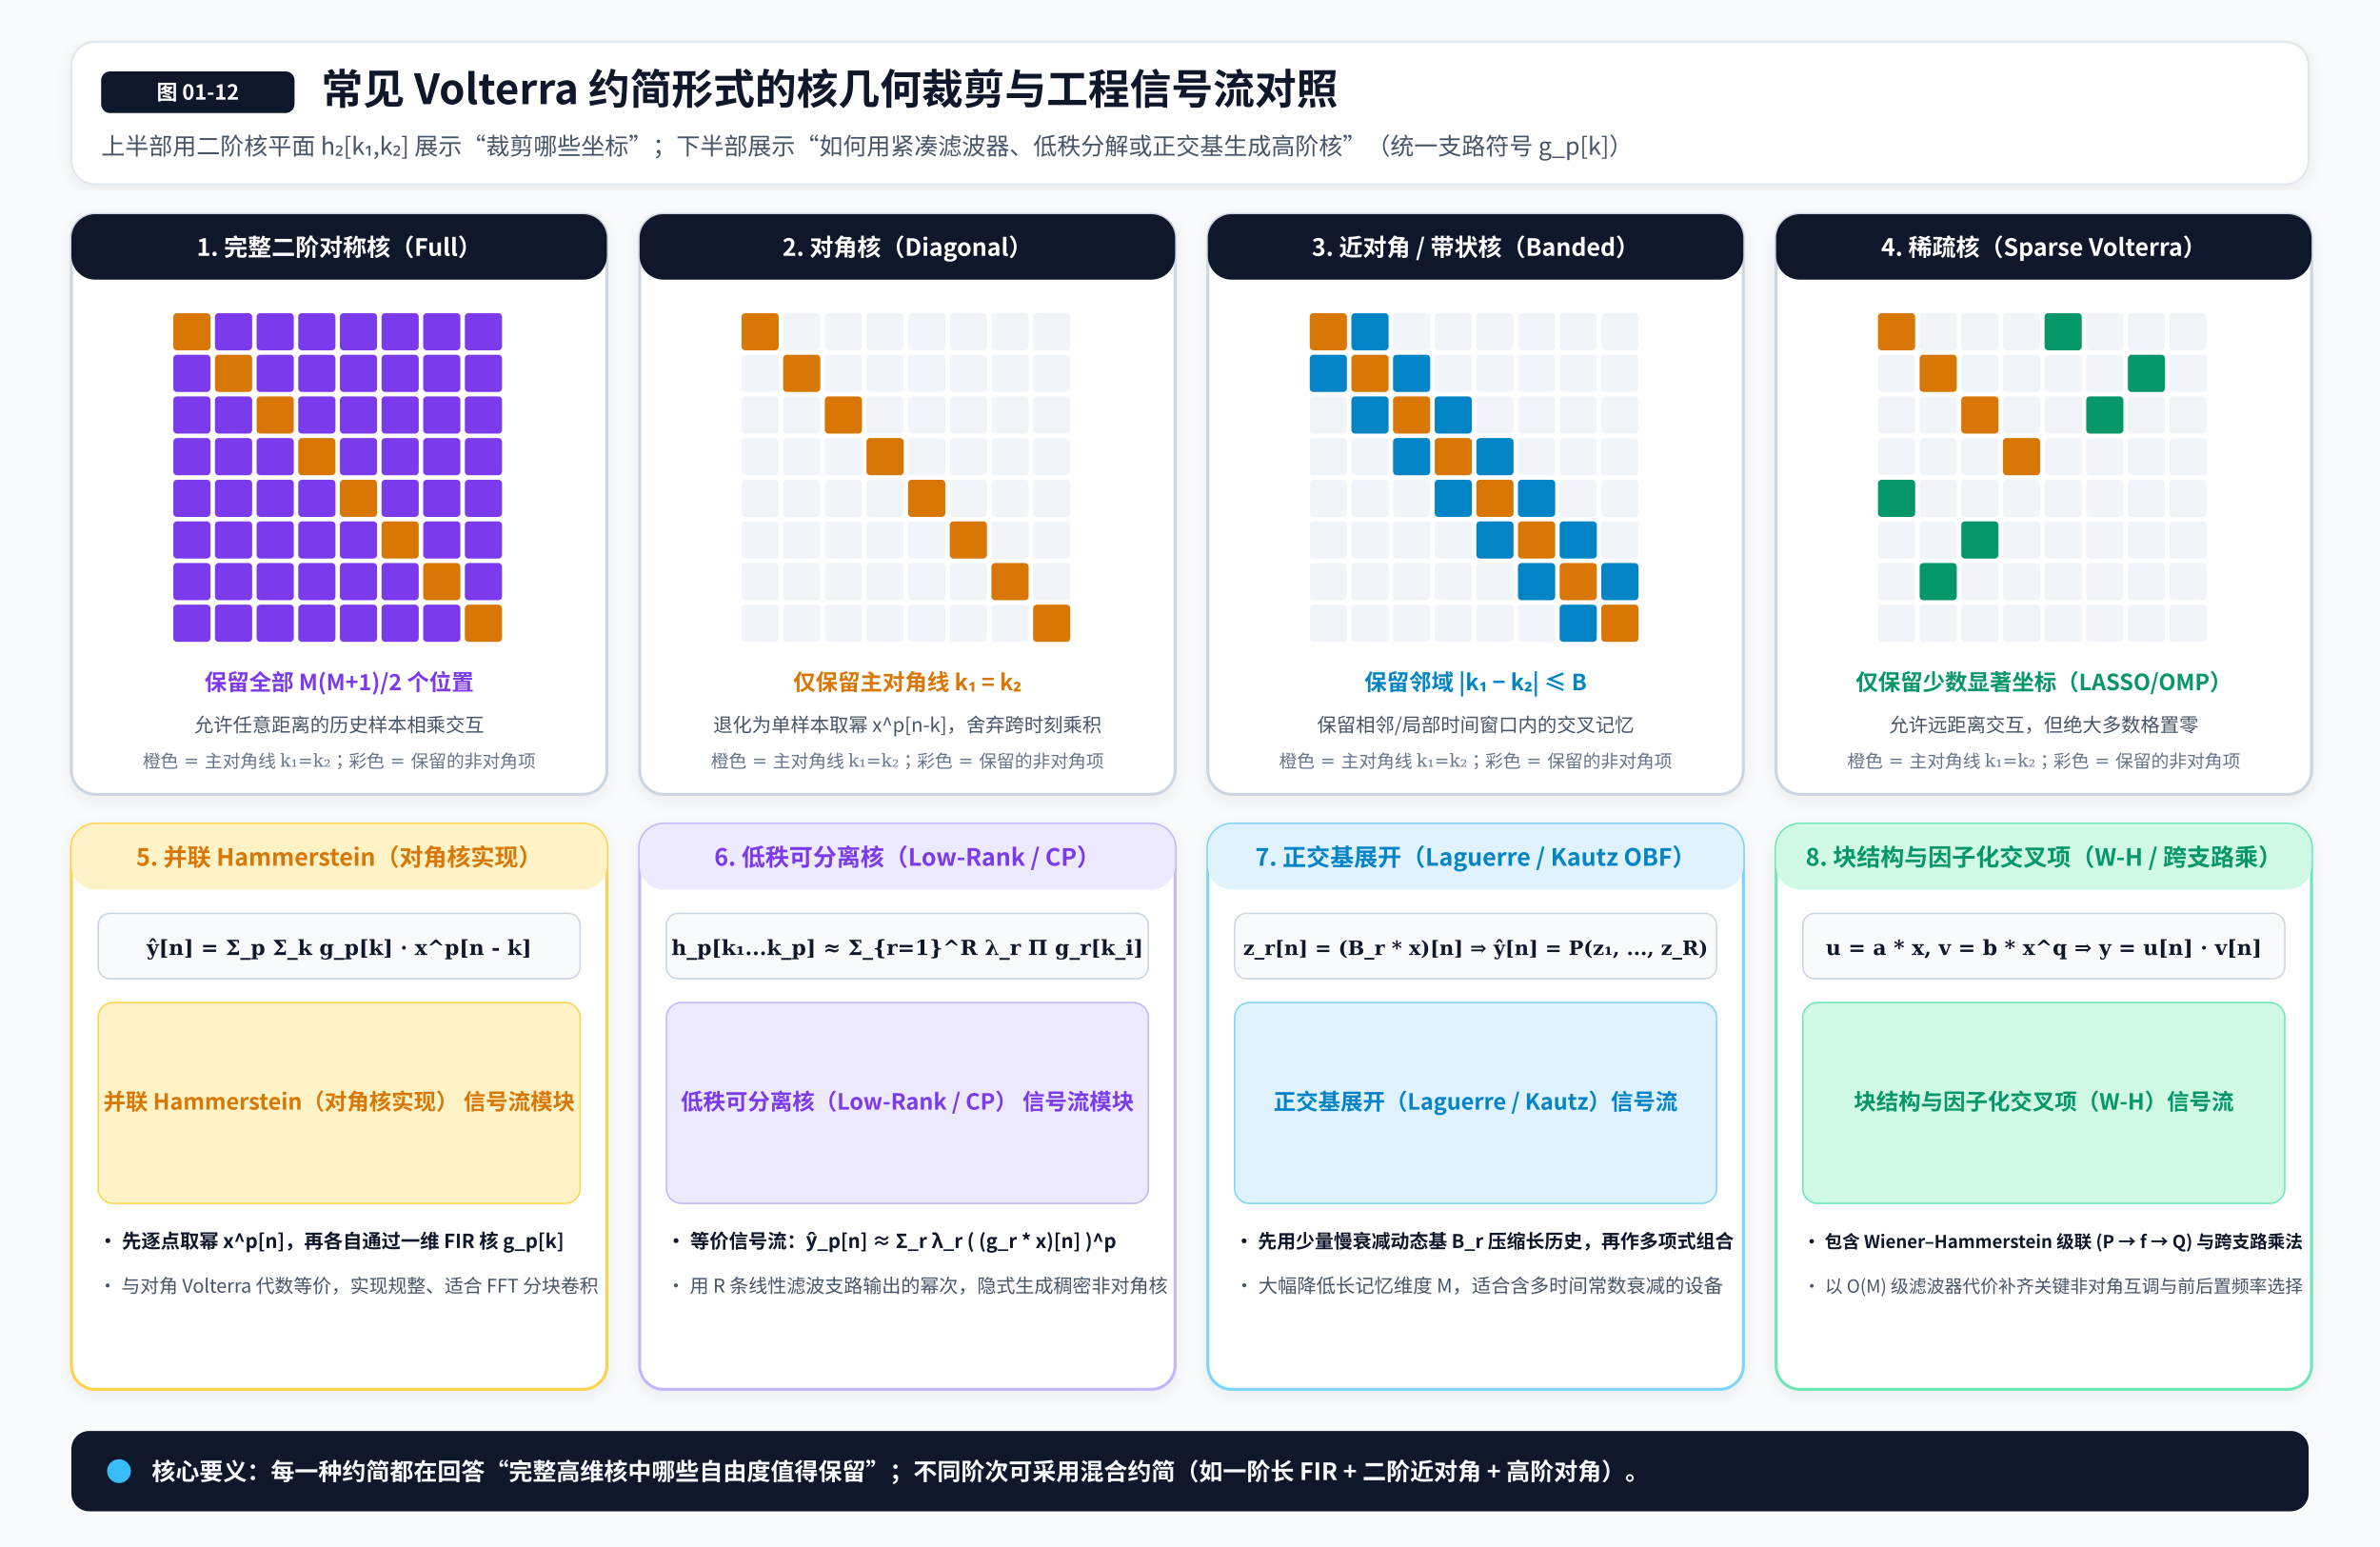
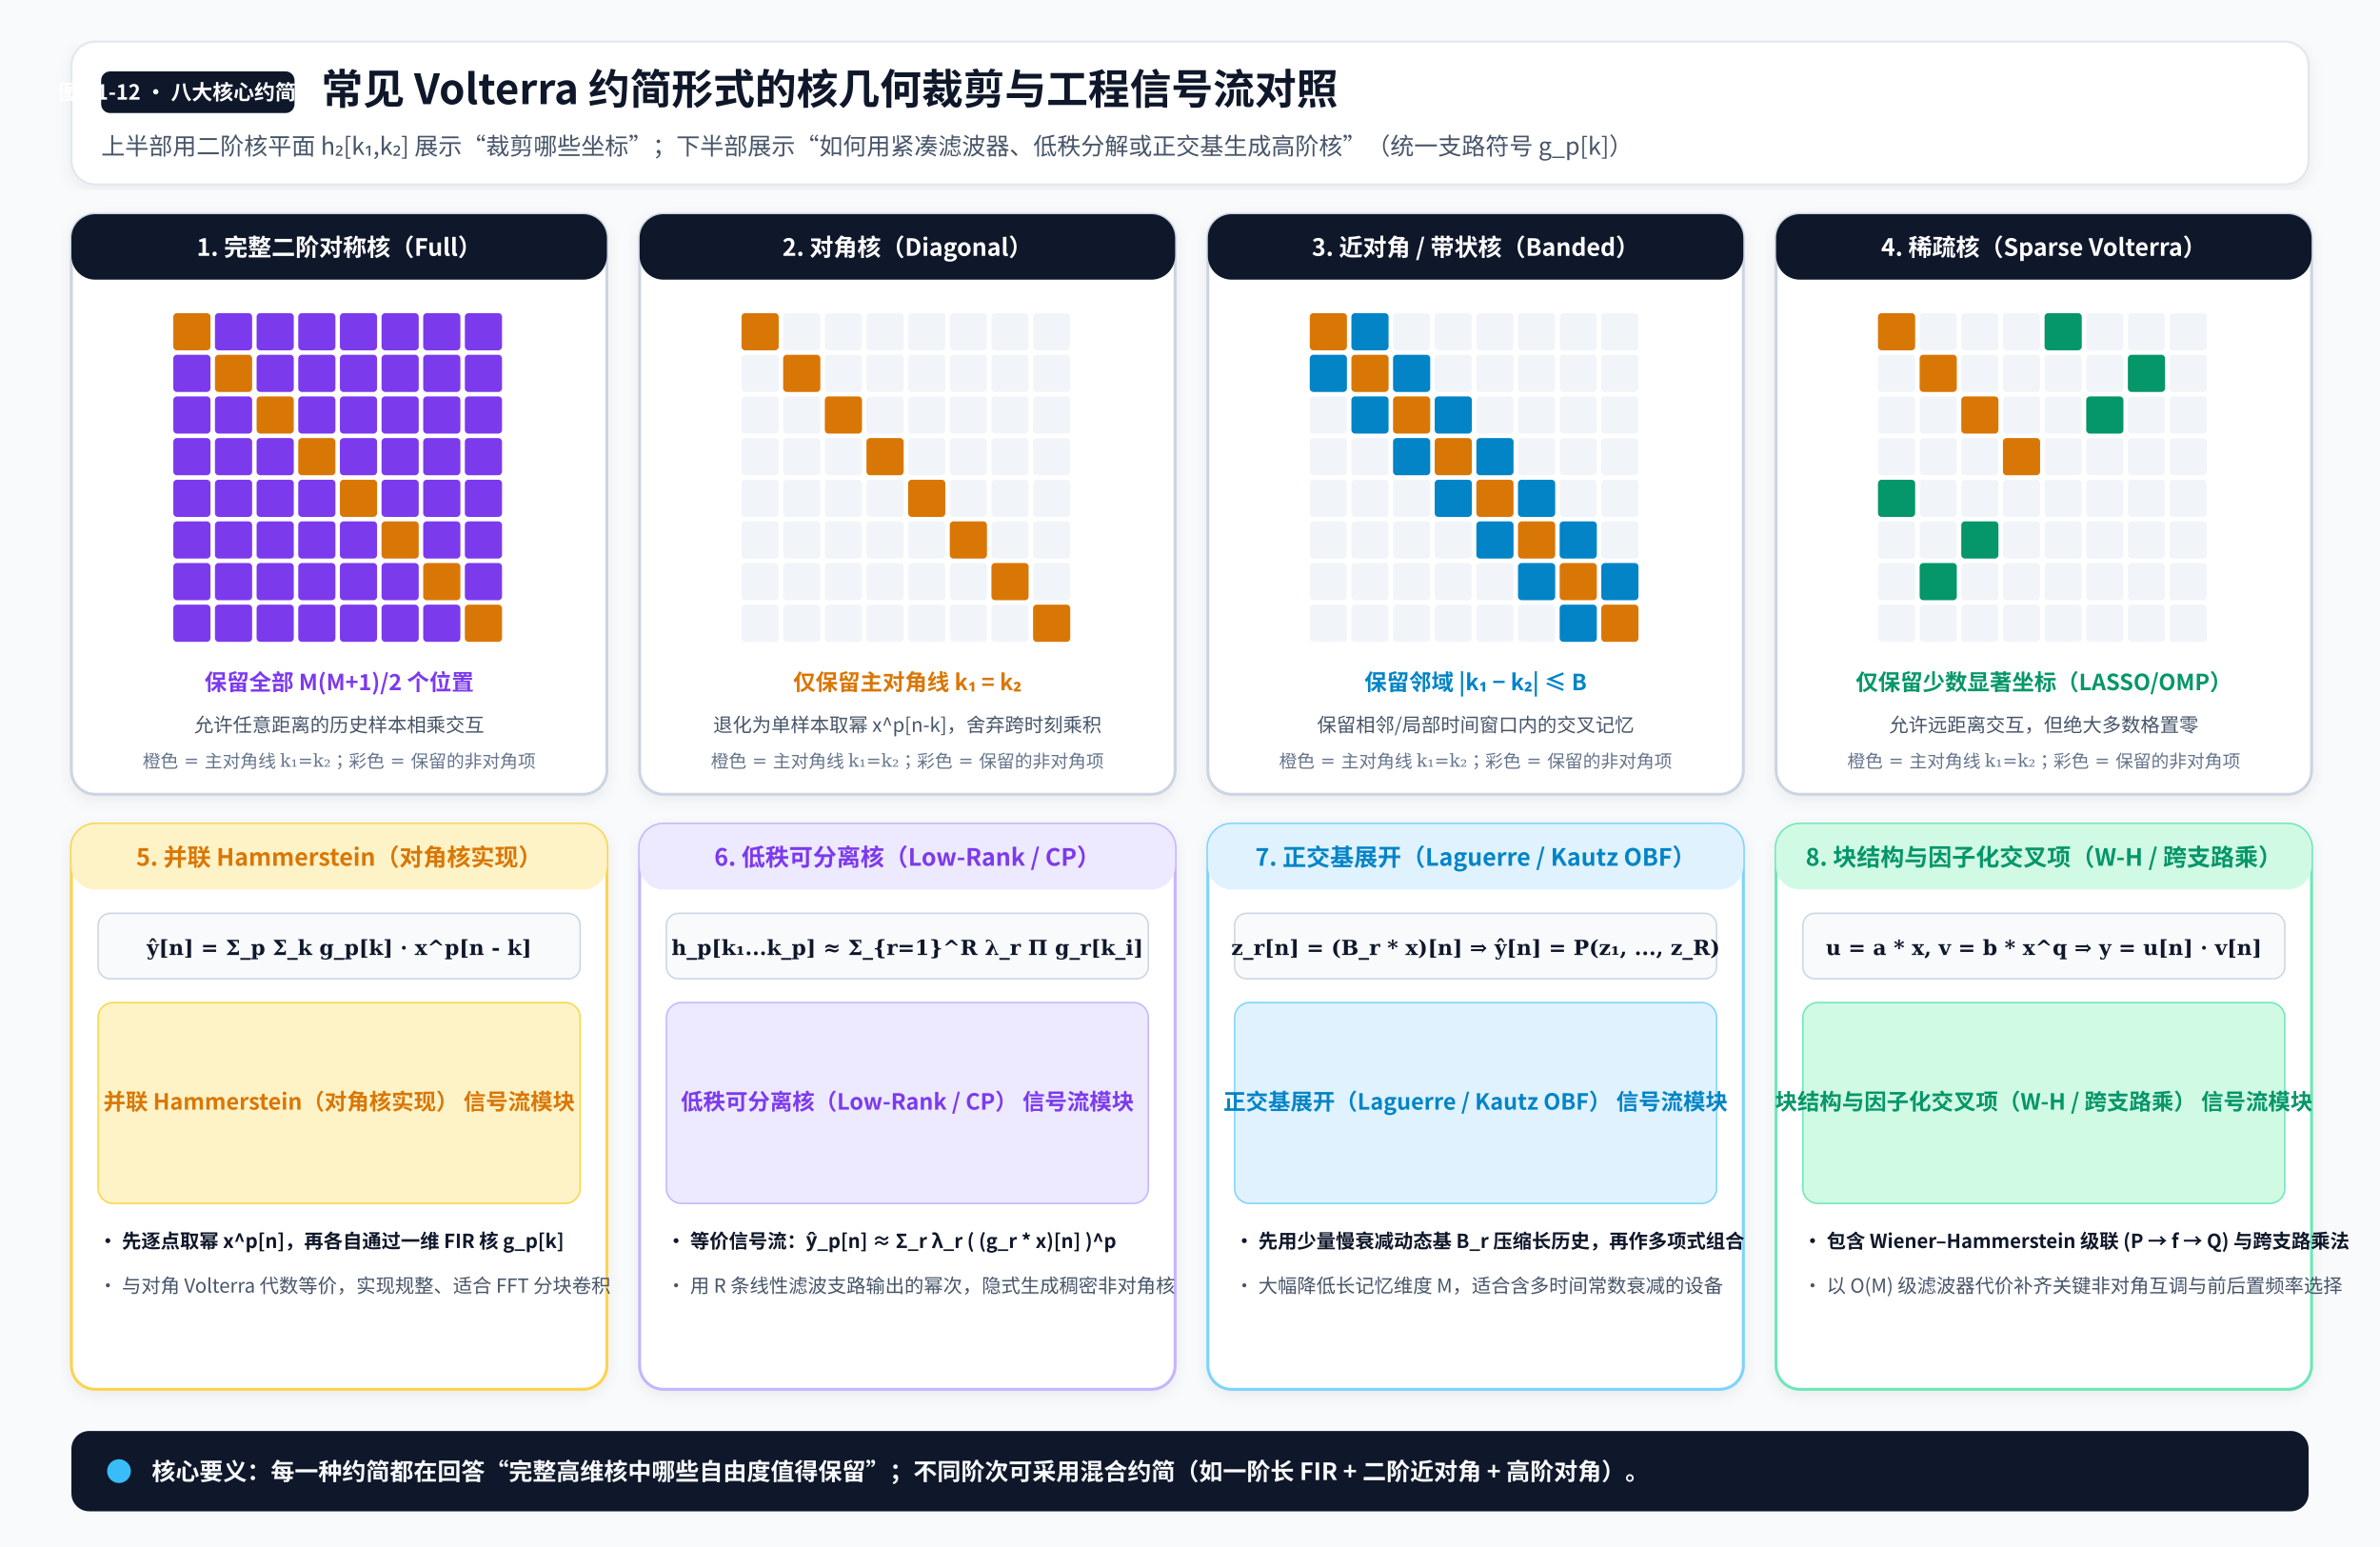
<svg xmlns="http://www.w3.org/2000/svg" width="1600" height="1040" viewBox="0 0 1600 1040">
  <defs>
    <filter id="shadow" x="-2%" y="-2%" width="104%" height="106%">
      <feGaussianBlur in="SourceAlpha" stdDeviation="5" result="vBlur" />
      <feOffset in="vBlur" dx="0" dy="3" result="vOffset" />
-       <feFlood flood-color="#0F172A" flood-opacity="0.06" result="vColor" />
-       <feComposite in="vColor" in2="vOffset" operator="in" result="vShadow" />
+       <feComponentTransfer>
+         <feFuncA type="linear" slope="0.06" />
+       </feComponentTransfer>
      <feMerge>
-         <feMergeNode in="vShadow" />
+         <feMergeNode />
        <feMergeNode in="SourceGraphic" />
      </feMerge>
    </filter>
    <marker id="arr-dark" markerWidth="10" markerHeight="10" refX="8" refY="3.5" orient="auto">
      <path d="M0,0 L0,7 L9,3.5 z" fill="#334155" />
    </marker>
    <marker id="arr-lin" markerWidth="10" markerHeight="10" refX="8" refY="3.5" orient="auto">
      <path d="M0,0 L0,7 L9,3.5 z" fill="#0284C7" />
    </marker>
    <marker id="arr-diag" markerWidth="10" markerHeight="10" refX="8" refY="3.5" orient="auto">
      <path d="M0,0 L0,7 L9,3.5 z" fill="#D97706" />
    </marker>
    <marker id="arr-cross" markerWidth="10" markerHeight="10" refX="8" refY="3.5" orient="auto">
      <path d="M0,0 L0,7 L9,3.5 z" fill="#7C3AED" />
    </marker>
    <marker id="arr-state" markerWidth="10" markerHeight="10" refX="8" refY="3.5" orient="auto">
      <path d="M0,0 L0,7 L9,3.5 z" fill="#059669" />
    </marker>
    <marker id="arr-warn" markerWidth="10" markerHeight="10" refX="8" refY="3.5" orient="auto">
      <path d="M0,0 L0,7 L9,3.5 z" fill="#DC2626" />
    </marker>
  </defs>
  <rect width="1600" height="1040" fill="#F8FAFC" />
  <rect x="48" y="28" width="1504" height="96" rx="16" fill="#FFFFFF" stroke="#E2E8F0" stroke-width="1.5" filter="url(#shadow)" />
  <rect x="68" y="48" width="130" height="28" rx="6" fill="#0F172A" />
-   <text x="133" y="67" text-anchor="middle" font-size="14" font-weight="bold" font-family="Noto Sans CJK SC, Noto Sans SC, Microsoft YaHei, PingFang SC, sans-serif" fill="#FFFFFF">图 01-12</text>
+   <text x="133" y="67" text-anchor="middle" font-size="14" font-weight="bold" font-family="Noto Sans CJK SC, Noto Sans SC, Microsoft YaHei, PingFang SC, sans-serif" fill="#FFFFFF">图 01-12 · 八大核心约简形式</text>
  <text x="216" y="70" font-size="28" font-weight="bold" font-family="Noto Sans CJK SC, Noto Sans SC, Microsoft YaHei, PingFang SC, sans-serif" fill="#0F172A">常见 Volterra 约简形式的核几何裁剪与工程信号流对照</text>
  <text x="68" y="104" font-size="16" font-family="Noto Sans CJK SC, Noto Sans SC, Microsoft YaHei, PingFang SC, sans-serif" fill="#475569">上半部用二阶核平面 h₂[k₁,k₂] 展示“裁剪哪些坐标”；下半部展示“如何用紧凑滤波器、低秩分解或正交基生成高阶核”（统一支路符号 g_p[k]）</text>
  <g transform="translate(48, 144)">
    <rect x="0" y="0" width="360" height="390" rx="16" fill="#FFFFFF" stroke="#CBD5E1" stroke-width="2" filter="url(#shadow)" />
    <rect x="0" y="0" width="360" height="44" rx="16" fill="#0F172A" />
    <text x="180" y="28" text-anchor="middle" font-size="16" font-weight="bold" font-family="Noto Sans CJK SC, Noto Sans SC, Microsoft YaHei, PingFang SC, sans-serif" fill="#FFFFFF">1. 完整二阶对称核（Full）</text>
    <rect x="68" y="66" width="26" height="26" rx="3" fill="#D97706" stroke="#FFF" />
    <rect x="96" y="66" width="26" height="26" rx="3" fill="#7C3AED" stroke="#FFF" />
    <rect x="124" y="66" width="26" height="26" rx="3" fill="#7C3AED" stroke="#FFF" />
    <rect x="152" y="66" width="26" height="26" rx="3" fill="#7C3AED" stroke="#FFF" />
    <rect x="180" y="66" width="26" height="26" rx="3" fill="#7C3AED" stroke="#FFF" />
    <rect x="208" y="66" width="26" height="26" rx="3" fill="#7C3AED" stroke="#FFF" />
    <rect x="236" y="66" width="26" height="26" rx="3" fill="#7C3AED" stroke="#FFF" />
    <rect x="264" y="66" width="26" height="26" rx="3" fill="#7C3AED" stroke="#FFF" />
    <rect x="68" y="94" width="26" height="26" rx="3" fill="#7C3AED" stroke="#FFF" />
    <rect x="96" y="94" width="26" height="26" rx="3" fill="#D97706" stroke="#FFF" />
    <rect x="124" y="94" width="26" height="26" rx="3" fill="#7C3AED" stroke="#FFF" />
    <rect x="152" y="94" width="26" height="26" rx="3" fill="#7C3AED" stroke="#FFF" />
    <rect x="180" y="94" width="26" height="26" rx="3" fill="#7C3AED" stroke="#FFF" />
    <rect x="208" y="94" width="26" height="26" rx="3" fill="#7C3AED" stroke="#FFF" />
    <rect x="236" y="94" width="26" height="26" rx="3" fill="#7C3AED" stroke="#FFF" />
    <rect x="264" y="94" width="26" height="26" rx="3" fill="#7C3AED" stroke="#FFF" />
    <rect x="68" y="122" width="26" height="26" rx="3" fill="#7C3AED" stroke="#FFF" />
    <rect x="96" y="122" width="26" height="26" rx="3" fill="#7C3AED" stroke="#FFF" />
    <rect x="124" y="122" width="26" height="26" rx="3" fill="#D97706" stroke="#FFF" />
    <rect x="152" y="122" width="26" height="26" rx="3" fill="#7C3AED" stroke="#FFF" />
    <rect x="180" y="122" width="26" height="26" rx="3" fill="#7C3AED" stroke="#FFF" />
    <rect x="208" y="122" width="26" height="26" rx="3" fill="#7C3AED" stroke="#FFF" />
    <rect x="236" y="122" width="26" height="26" rx="3" fill="#7C3AED" stroke="#FFF" />
    <rect x="264" y="122" width="26" height="26" rx="3" fill="#7C3AED" stroke="#FFF" />
    <rect x="68" y="150" width="26" height="26" rx="3" fill="#7C3AED" stroke="#FFF" />
    <rect x="96" y="150" width="26" height="26" rx="3" fill="#7C3AED" stroke="#FFF" />
    <rect x="124" y="150" width="26" height="26" rx="3" fill="#7C3AED" stroke="#FFF" />
    <rect x="152" y="150" width="26" height="26" rx="3" fill="#D97706" stroke="#FFF" />
    <rect x="180" y="150" width="26" height="26" rx="3" fill="#7C3AED" stroke="#FFF" />
    <rect x="208" y="150" width="26" height="26" rx="3" fill="#7C3AED" stroke="#FFF" />
    <rect x="236" y="150" width="26" height="26" rx="3" fill="#7C3AED" stroke="#FFF" />
    <rect x="264" y="150" width="26" height="26" rx="3" fill="#7C3AED" stroke="#FFF" />
    <rect x="68" y="178" width="26" height="26" rx="3" fill="#7C3AED" stroke="#FFF" />
    <rect x="96" y="178" width="26" height="26" rx="3" fill="#7C3AED" stroke="#FFF" />
    <rect x="124" y="178" width="26" height="26" rx="3" fill="#7C3AED" stroke="#FFF" />
    <rect x="152" y="178" width="26" height="26" rx="3" fill="#7C3AED" stroke="#FFF" />
    <rect x="180" y="178" width="26" height="26" rx="3" fill="#D97706" stroke="#FFF" />
    <rect x="208" y="178" width="26" height="26" rx="3" fill="#7C3AED" stroke="#FFF" />
    <rect x="236" y="178" width="26" height="26" rx="3" fill="#7C3AED" stroke="#FFF" />
    <rect x="264" y="178" width="26" height="26" rx="3" fill="#7C3AED" stroke="#FFF" />
    <rect x="68" y="206" width="26" height="26" rx="3" fill="#7C3AED" stroke="#FFF" />
    <rect x="96" y="206" width="26" height="26" rx="3" fill="#7C3AED" stroke="#FFF" />
    <rect x="124" y="206" width="26" height="26" rx="3" fill="#7C3AED" stroke="#FFF" />
    <rect x="152" y="206" width="26" height="26" rx="3" fill="#7C3AED" stroke="#FFF" />
    <rect x="180" y="206" width="26" height="26" rx="3" fill="#7C3AED" stroke="#FFF" />
    <rect x="208" y="206" width="26" height="26" rx="3" fill="#D97706" stroke="#FFF" />
    <rect x="236" y="206" width="26" height="26" rx="3" fill="#7C3AED" stroke="#FFF" />
    <rect x="264" y="206" width="26" height="26" rx="3" fill="#7C3AED" stroke="#FFF" />
    <rect x="68" y="234" width="26" height="26" rx="3" fill="#7C3AED" stroke="#FFF" />
    <rect x="96" y="234" width="26" height="26" rx="3" fill="#7C3AED" stroke="#FFF" />
    <rect x="124" y="234" width="26" height="26" rx="3" fill="#7C3AED" stroke="#FFF" />
    <rect x="152" y="234" width="26" height="26" rx="3" fill="#7C3AED" stroke="#FFF" />
    <rect x="180" y="234" width="26" height="26" rx="3" fill="#7C3AED" stroke="#FFF" />
    <rect x="208" y="234" width="26" height="26" rx="3" fill="#7C3AED" stroke="#FFF" />
    <rect x="236" y="234" width="26" height="26" rx="3" fill="#D97706" stroke="#FFF" />
    <rect x="264" y="234" width="26" height="26" rx="3" fill="#7C3AED" stroke="#FFF" />
    <rect x="68" y="262" width="26" height="26" rx="3" fill="#7C3AED" stroke="#FFF" />
    <rect x="96" y="262" width="26" height="26" rx="3" fill="#7C3AED" stroke="#FFF" />
    <rect x="124" y="262" width="26" height="26" rx="3" fill="#7C3AED" stroke="#FFF" />
    <rect x="152" y="262" width="26" height="26" rx="3" fill="#7C3AED" stroke="#FFF" />
    <rect x="180" y="262" width="26" height="26" rx="3" fill="#7C3AED" stroke="#FFF" />
    <rect x="208" y="262" width="26" height="26" rx="3" fill="#7C3AED" stroke="#FFF" />
    <rect x="236" y="262" width="26" height="26" rx="3" fill="#7C3AED" stroke="#FFF" />
    <rect x="264" y="262" width="26" height="26" rx="3" fill="#D97706" stroke="#FFF" />
    <text x="180" y="320" text-anchor="middle" font-size="15" font-weight="bold" font-family="Noto Sans CJK SC, Noto Sans SC, Microsoft YaHei, PingFang SC, sans-serif" fill="#7C3AED">保留全部 M(M+1)/2 个位置</text>
    <text x="180" y="348" text-anchor="middle" font-size="13" font-family="Noto Sans CJK SC, Noto Sans SC, Microsoft YaHei, PingFang SC, sans-serif" fill="#475569">允许任意距离的历史样本相乘交互</text>
    <text x="180" y="372" text-anchor="middle" font-size="12" font-family="DejaVu Serif, Georgia, Times New Roman, serif" fill="#64748B">橙色 = 主对角线 k₁=k₂；彩色 = 保留的非对角项</text>
  </g>
  <g transform="translate(430, 144)">
    <rect x="0" y="0" width="360" height="390" rx="16" fill="#FFFFFF" stroke="#CBD5E1" stroke-width="2" filter="url(#shadow)" />
    <rect x="0" y="0" width="360" height="44" rx="16" fill="#0F172A" />
    <text x="180" y="28" text-anchor="middle" font-size="16" font-weight="bold" font-family="Noto Sans CJK SC, Noto Sans SC, Microsoft YaHei, PingFang SC, sans-serif" fill="#FFFFFF">2. 对角核（Diagonal）</text>
    <rect x="68" y="66" width="26" height="26" rx="3" fill="#D97706" stroke="#FFF" />
    <rect x="96" y="66" width="26" height="26" rx="3" fill="#F1F5F9" stroke="#FFF" />
    <rect x="124" y="66" width="26" height="26" rx="3" fill="#F1F5F9" stroke="#FFF" />
    <rect x="152" y="66" width="26" height="26" rx="3" fill="#F1F5F9" stroke="#FFF" />
    <rect x="180" y="66" width="26" height="26" rx="3" fill="#F1F5F9" stroke="#FFF" />
    <rect x="208" y="66" width="26" height="26" rx="3" fill="#F1F5F9" stroke="#FFF" />
    <rect x="236" y="66" width="26" height="26" rx="3" fill="#F1F5F9" stroke="#FFF" />
    <rect x="264" y="66" width="26" height="26" rx="3" fill="#F1F5F9" stroke="#FFF" />
    <rect x="68" y="94" width="26" height="26" rx="3" fill="#F1F5F9" stroke="#FFF" />
    <rect x="96" y="94" width="26" height="26" rx="3" fill="#D97706" stroke="#FFF" />
    <rect x="124" y="94" width="26" height="26" rx="3" fill="#F1F5F9" stroke="#FFF" />
    <rect x="152" y="94" width="26" height="26" rx="3" fill="#F1F5F9" stroke="#FFF" />
    <rect x="180" y="94" width="26" height="26" rx="3" fill="#F1F5F9" stroke="#FFF" />
    <rect x="208" y="94" width="26" height="26" rx="3" fill="#F1F5F9" stroke="#FFF" />
    <rect x="236" y="94" width="26" height="26" rx="3" fill="#F1F5F9" stroke="#FFF" />
    <rect x="264" y="94" width="26" height="26" rx="3" fill="#F1F5F9" stroke="#FFF" />
    <rect x="68" y="122" width="26" height="26" rx="3" fill="#F1F5F9" stroke="#FFF" />
    <rect x="96" y="122" width="26" height="26" rx="3" fill="#F1F5F9" stroke="#FFF" />
    <rect x="124" y="122" width="26" height="26" rx="3" fill="#D97706" stroke="#FFF" />
    <rect x="152" y="122" width="26" height="26" rx="3" fill="#F1F5F9" stroke="#FFF" />
    <rect x="180" y="122" width="26" height="26" rx="3" fill="#F1F5F9" stroke="#FFF" />
    <rect x="208" y="122" width="26" height="26" rx="3" fill="#F1F5F9" stroke="#FFF" />
    <rect x="236" y="122" width="26" height="26" rx="3" fill="#F1F5F9" stroke="#FFF" />
    <rect x="264" y="122" width="26" height="26" rx="3" fill="#F1F5F9" stroke="#FFF" />
    <rect x="68" y="150" width="26" height="26" rx="3" fill="#F1F5F9" stroke="#FFF" />
    <rect x="96" y="150" width="26" height="26" rx="3" fill="#F1F5F9" stroke="#FFF" />
    <rect x="124" y="150" width="26" height="26" rx="3" fill="#F1F5F9" stroke="#FFF" />
    <rect x="152" y="150" width="26" height="26" rx="3" fill="#D97706" stroke="#FFF" />
    <rect x="180" y="150" width="26" height="26" rx="3" fill="#F1F5F9" stroke="#FFF" />
    <rect x="208" y="150" width="26" height="26" rx="3" fill="#F1F5F9" stroke="#FFF" />
    <rect x="236" y="150" width="26" height="26" rx="3" fill="#F1F5F9" stroke="#FFF" />
    <rect x="264" y="150" width="26" height="26" rx="3" fill="#F1F5F9" stroke="#FFF" />
    <rect x="68" y="178" width="26" height="26" rx="3" fill="#F1F5F9" stroke="#FFF" />
    <rect x="96" y="178" width="26" height="26" rx="3" fill="#F1F5F9" stroke="#FFF" />
    <rect x="124" y="178" width="26" height="26" rx="3" fill="#F1F5F9" stroke="#FFF" />
    <rect x="152" y="178" width="26" height="26" rx="3" fill="#F1F5F9" stroke="#FFF" />
    <rect x="180" y="178" width="26" height="26" rx="3" fill="#D97706" stroke="#FFF" />
    <rect x="208" y="178" width="26" height="26" rx="3" fill="#F1F5F9" stroke="#FFF" />
    <rect x="236" y="178" width="26" height="26" rx="3" fill="#F1F5F9" stroke="#FFF" />
    <rect x="264" y="178" width="26" height="26" rx="3" fill="#F1F5F9" stroke="#FFF" />
    <rect x="68" y="206" width="26" height="26" rx="3" fill="#F1F5F9" stroke="#FFF" />
    <rect x="96" y="206" width="26" height="26" rx="3" fill="#F1F5F9" stroke="#FFF" />
    <rect x="124" y="206" width="26" height="26" rx="3" fill="#F1F5F9" stroke="#FFF" />
    <rect x="152" y="206" width="26" height="26" rx="3" fill="#F1F5F9" stroke="#FFF" />
    <rect x="180" y="206" width="26" height="26" rx="3" fill="#F1F5F9" stroke="#FFF" />
    <rect x="208" y="206" width="26" height="26" rx="3" fill="#D97706" stroke="#FFF" />
    <rect x="236" y="206" width="26" height="26" rx="3" fill="#F1F5F9" stroke="#FFF" />
    <rect x="264" y="206" width="26" height="26" rx="3" fill="#F1F5F9" stroke="#FFF" />
    <rect x="68" y="234" width="26" height="26" rx="3" fill="#F1F5F9" stroke="#FFF" />
    <rect x="96" y="234" width="26" height="26" rx="3" fill="#F1F5F9" stroke="#FFF" />
    <rect x="124" y="234" width="26" height="26" rx="3" fill="#F1F5F9" stroke="#FFF" />
    <rect x="152" y="234" width="26" height="26" rx="3" fill="#F1F5F9" stroke="#FFF" />
    <rect x="180" y="234" width="26" height="26" rx="3" fill="#F1F5F9" stroke="#FFF" />
    <rect x="208" y="234" width="26" height="26" rx="3" fill="#F1F5F9" stroke="#FFF" />
    <rect x="236" y="234" width="26" height="26" rx="3" fill="#D97706" stroke="#FFF" />
    <rect x="264" y="234" width="26" height="26" rx="3" fill="#F1F5F9" stroke="#FFF" />
    <rect x="68" y="262" width="26" height="26" rx="3" fill="#F1F5F9" stroke="#FFF" />
    <rect x="96" y="262" width="26" height="26" rx="3" fill="#F1F5F9" stroke="#FFF" />
    <rect x="124" y="262" width="26" height="26" rx="3" fill="#F1F5F9" stroke="#FFF" />
    <rect x="152" y="262" width="26" height="26" rx="3" fill="#F1F5F9" stroke="#FFF" />
    <rect x="180" y="262" width="26" height="26" rx="3" fill="#F1F5F9" stroke="#FFF" />
    <rect x="208" y="262" width="26" height="26" rx="3" fill="#F1F5F9" stroke="#FFF" />
    <rect x="236" y="262" width="26" height="26" rx="3" fill="#F1F5F9" stroke="#FFF" />
    <rect x="264" y="262" width="26" height="26" rx="3" fill="#D97706" stroke="#FFF" />
    <text x="180" y="320" text-anchor="middle" font-size="15" font-weight="bold" font-family="Noto Sans CJK SC, Noto Sans SC, Microsoft YaHei, PingFang SC, sans-serif" fill="#D97706">仅保留主对角线 k₁ = k₂</text>
    <text x="180" y="348" text-anchor="middle" font-size="13" font-family="Noto Sans CJK SC, Noto Sans SC, Microsoft YaHei, PingFang SC, sans-serif" fill="#475569">退化为单样本取幂 x^p[n-k]，舍弃跨时刻乘积</text>
    <text x="180" y="372" text-anchor="middle" font-size="12" font-family="DejaVu Serif, Georgia, Times New Roman, serif" fill="#64748B">橙色 = 主对角线 k₁=k₂；彩色 = 保留的非对角项</text>
  </g>
  <g transform="translate(812, 144)">
    <rect x="0" y="0" width="360" height="390" rx="16" fill="#FFFFFF" stroke="#CBD5E1" stroke-width="2" filter="url(#shadow)" />
    <rect x="0" y="0" width="360" height="44" rx="16" fill="#0F172A" />
    <text x="180" y="28" text-anchor="middle" font-size="16" font-weight="bold" font-family="Noto Sans CJK SC, Noto Sans SC, Microsoft YaHei, PingFang SC, sans-serif" fill="#FFFFFF">3. 近对角 / 带状核（Banded）</text>
    <rect x="68" y="66" width="26" height="26" rx="3" fill="#D97706" stroke="#FFF" />
    <rect x="96" y="66" width="26" height="26" rx="3" fill="#0284C7" stroke="#FFF" />
    <rect x="124" y="66" width="26" height="26" rx="3" fill="#F1F5F9" stroke="#FFF" />
    <rect x="152" y="66" width="26" height="26" rx="3" fill="#F1F5F9" stroke="#FFF" />
    <rect x="180" y="66" width="26" height="26" rx="3" fill="#F1F5F9" stroke="#FFF" />
    <rect x="208" y="66" width="26" height="26" rx="3" fill="#F1F5F9" stroke="#FFF" />
    <rect x="236" y="66" width="26" height="26" rx="3" fill="#F1F5F9" stroke="#FFF" />
    <rect x="264" y="66" width="26" height="26" rx="3" fill="#F1F5F9" stroke="#FFF" />
    <rect x="68" y="94" width="26" height="26" rx="3" fill="#0284C7" stroke="#FFF" />
    <rect x="96" y="94" width="26" height="26" rx="3" fill="#D97706" stroke="#FFF" />
    <rect x="124" y="94" width="26" height="26" rx="3" fill="#0284C7" stroke="#FFF" />
    <rect x="152" y="94" width="26" height="26" rx="3" fill="#F1F5F9" stroke="#FFF" />
    <rect x="180" y="94" width="26" height="26" rx="3" fill="#F1F5F9" stroke="#FFF" />
    <rect x="208" y="94" width="26" height="26" rx="3" fill="#F1F5F9" stroke="#FFF" />
    <rect x="236" y="94" width="26" height="26" rx="3" fill="#F1F5F9" stroke="#FFF" />
    <rect x="264" y="94" width="26" height="26" rx="3" fill="#F1F5F9" stroke="#FFF" />
    <rect x="68" y="122" width="26" height="26" rx="3" fill="#F1F5F9" stroke="#FFF" />
    <rect x="96" y="122" width="26" height="26" rx="3" fill="#0284C7" stroke="#FFF" />
    <rect x="124" y="122" width="26" height="26" rx="3" fill="#D97706" stroke="#FFF" />
    <rect x="152" y="122" width="26" height="26" rx="3" fill="#0284C7" stroke="#FFF" />
    <rect x="180" y="122" width="26" height="26" rx="3" fill="#F1F5F9" stroke="#FFF" />
    <rect x="208" y="122" width="26" height="26" rx="3" fill="#F1F5F9" stroke="#FFF" />
    <rect x="236" y="122" width="26" height="26" rx="3" fill="#F1F5F9" stroke="#FFF" />
    <rect x="264" y="122" width="26" height="26" rx="3" fill="#F1F5F9" stroke="#FFF" />
    <rect x="68" y="150" width="26" height="26" rx="3" fill="#F1F5F9" stroke="#FFF" />
    <rect x="96" y="150" width="26" height="26" rx="3" fill="#F1F5F9" stroke="#FFF" />
    <rect x="124" y="150" width="26" height="26" rx="3" fill="#0284C7" stroke="#FFF" />
    <rect x="152" y="150" width="26" height="26" rx="3" fill="#D97706" stroke="#FFF" />
    <rect x="180" y="150" width="26" height="26" rx="3" fill="#0284C7" stroke="#FFF" />
    <rect x="208" y="150" width="26" height="26" rx="3" fill="#F1F5F9" stroke="#FFF" />
    <rect x="236" y="150" width="26" height="26" rx="3" fill="#F1F5F9" stroke="#FFF" />
    <rect x="264" y="150" width="26" height="26" rx="3" fill="#F1F5F9" stroke="#FFF" />
    <rect x="68" y="178" width="26" height="26" rx="3" fill="#F1F5F9" stroke="#FFF" />
    <rect x="96" y="178" width="26" height="26" rx="3" fill="#F1F5F9" stroke="#FFF" />
    <rect x="124" y="178" width="26" height="26" rx="3" fill="#F1F5F9" stroke="#FFF" />
    <rect x="152" y="178" width="26" height="26" rx="3" fill="#0284C7" stroke="#FFF" />
    <rect x="180" y="178" width="26" height="26" rx="3" fill="#D97706" stroke="#FFF" />
    <rect x="208" y="178" width="26" height="26" rx="3" fill="#0284C7" stroke="#FFF" />
    <rect x="236" y="178" width="26" height="26" rx="3" fill="#F1F5F9" stroke="#FFF" />
    <rect x="264" y="178" width="26" height="26" rx="3" fill="#F1F5F9" stroke="#FFF" />
    <rect x="68" y="206" width="26" height="26" rx="3" fill="#F1F5F9" stroke="#FFF" />
    <rect x="96" y="206" width="26" height="26" rx="3" fill="#F1F5F9" stroke="#FFF" />
    <rect x="124" y="206" width="26" height="26" rx="3" fill="#F1F5F9" stroke="#FFF" />
    <rect x="152" y="206" width="26" height="26" rx="3" fill="#F1F5F9" stroke="#FFF" />
    <rect x="180" y="206" width="26" height="26" rx="3" fill="#0284C7" stroke="#FFF" />
    <rect x="208" y="206" width="26" height="26" rx="3" fill="#D97706" stroke="#FFF" />
    <rect x="236" y="206" width="26" height="26" rx="3" fill="#0284C7" stroke="#FFF" />
    <rect x="264" y="206" width="26" height="26" rx="3" fill="#F1F5F9" stroke="#FFF" />
    <rect x="68" y="234" width="26" height="26" rx="3" fill="#F1F5F9" stroke="#FFF" />
    <rect x="96" y="234" width="26" height="26" rx="3" fill="#F1F5F9" stroke="#FFF" />
    <rect x="124" y="234" width="26" height="26" rx="3" fill="#F1F5F9" stroke="#FFF" />
    <rect x="152" y="234" width="26" height="26" rx="3" fill="#F1F5F9" stroke="#FFF" />
    <rect x="180" y="234" width="26" height="26" rx="3" fill="#F1F5F9" stroke="#FFF" />
    <rect x="208" y="234" width="26" height="26" rx="3" fill="#0284C7" stroke="#FFF" />
    <rect x="236" y="234" width="26" height="26" rx="3" fill="#D97706" stroke="#FFF" />
    <rect x="264" y="234" width="26" height="26" rx="3" fill="#0284C7" stroke="#FFF" />
    <rect x="68" y="262" width="26" height="26" rx="3" fill="#F1F5F9" stroke="#FFF" />
    <rect x="96" y="262" width="26" height="26" rx="3" fill="#F1F5F9" stroke="#FFF" />
    <rect x="124" y="262" width="26" height="26" rx="3" fill="#F1F5F9" stroke="#FFF" />
    <rect x="152" y="262" width="26" height="26" rx="3" fill="#F1F5F9" stroke="#FFF" />
    <rect x="180" y="262" width="26" height="26" rx="3" fill="#F1F5F9" stroke="#FFF" />
    <rect x="208" y="262" width="26" height="26" rx="3" fill="#F1F5F9" stroke="#FFF" />
    <rect x="236" y="262" width="26" height="26" rx="3" fill="#0284C7" stroke="#FFF" />
    <rect x="264" y="262" width="26" height="26" rx="3" fill="#D97706" stroke="#FFF" />
    <text x="180" y="320" text-anchor="middle" font-size="15" font-weight="bold" font-family="Noto Sans CJK SC, Noto Sans SC, Microsoft YaHei, PingFang SC, sans-serif" fill="#0284C7">保留邻域 |k₁ − k₂| ≤ B</text>
    <text x="180" y="348" text-anchor="middle" font-size="13" font-family="Noto Sans CJK SC, Noto Sans SC, Microsoft YaHei, PingFang SC, sans-serif" fill="#475569">保留相邻/局部时间窗口内的交叉记忆</text>
    <text x="180" y="372" text-anchor="middle" font-size="12" font-family="DejaVu Serif, Georgia, Times New Roman, serif" fill="#64748B">橙色 = 主对角线 k₁=k₂；彩色 = 保留的非对角项</text>
  </g>
  <g transform="translate(1194, 144)">
    <rect x="0" y="0" width="360" height="390" rx="16" fill="#FFFFFF" stroke="#CBD5E1" stroke-width="2" filter="url(#shadow)" />
    <rect x="0" y="0" width="360" height="44" rx="16" fill="#0F172A" />
    <text x="180" y="28" text-anchor="middle" font-size="16" font-weight="bold" font-family="Noto Sans CJK SC, Noto Sans SC, Microsoft YaHei, PingFang SC, sans-serif" fill="#FFFFFF">4. 稀疏核（Sparse Volterra）</text>
    <rect x="68" y="66" width="26" height="26" rx="3" fill="#D97706" stroke="#FFF" />
    <rect x="96" y="66" width="26" height="26" rx="3" fill="#F1F5F9" stroke="#FFF" />
    <rect x="124" y="66" width="26" height="26" rx="3" fill="#F1F5F9" stroke="#FFF" />
    <rect x="152" y="66" width="26" height="26" rx="3" fill="#F1F5F9" stroke="#FFF" />
    <rect x="180" y="66" width="26" height="26" rx="3" fill="#059669" stroke="#FFF" />
    <rect x="208" y="66" width="26" height="26" rx="3" fill="#F1F5F9" stroke="#FFF" />
    <rect x="236" y="66" width="26" height="26" rx="3" fill="#F1F5F9" stroke="#FFF" />
    <rect x="264" y="66" width="26" height="26" rx="3" fill="#F1F5F9" stroke="#FFF" />
    <rect x="68" y="94" width="26" height="26" rx="3" fill="#F1F5F9" stroke="#FFF" />
    <rect x="96" y="94" width="26" height="26" rx="3" fill="#D97706" stroke="#FFF" />
    <rect x="124" y="94" width="26" height="26" rx="3" fill="#F1F5F9" stroke="#FFF" />
    <rect x="152" y="94" width="26" height="26" rx="3" fill="#F1F5F9" stroke="#FFF" />
    <rect x="180" y="94" width="26" height="26" rx="3" fill="#F1F5F9" stroke="#FFF" />
    <rect x="208" y="94" width="26" height="26" rx="3" fill="#F1F5F9" stroke="#FFF" />
    <rect x="236" y="94" width="26" height="26" rx="3" fill="#059669" stroke="#FFF" />
    <rect x="264" y="94" width="26" height="26" rx="3" fill="#F1F5F9" stroke="#FFF" />
    <rect x="68" y="122" width="26" height="26" rx="3" fill="#F1F5F9" stroke="#FFF" />
    <rect x="96" y="122" width="26" height="26" rx="3" fill="#F1F5F9" stroke="#FFF" />
    <rect x="124" y="122" width="26" height="26" rx="3" fill="#D97706" stroke="#FFF" />
    <rect x="152" y="122" width="26" height="26" rx="3" fill="#F1F5F9" stroke="#FFF" />
    <rect x="180" y="122" width="26" height="26" rx="3" fill="#F1F5F9" stroke="#FFF" />
    <rect x="208" y="122" width="26" height="26" rx="3" fill="#059669" stroke="#FFF" />
    <rect x="236" y="122" width="26" height="26" rx="3" fill="#F1F5F9" stroke="#FFF" />
    <rect x="264" y="122" width="26" height="26" rx="3" fill="#F1F5F9" stroke="#FFF" />
    <rect x="68" y="150" width="26" height="26" rx="3" fill="#F1F5F9" stroke="#FFF" />
    <rect x="96" y="150" width="26" height="26" rx="3" fill="#F1F5F9" stroke="#FFF" />
    <rect x="124" y="150" width="26" height="26" rx="3" fill="#F1F5F9" stroke="#FFF" />
    <rect x="152" y="150" width="26" height="26" rx="3" fill="#D97706" stroke="#FFF" />
    <rect x="180" y="150" width="26" height="26" rx="3" fill="#F1F5F9" stroke="#FFF" />
    <rect x="208" y="150" width="26" height="26" rx="3" fill="#F1F5F9" stroke="#FFF" />
    <rect x="236" y="150" width="26" height="26" rx="3" fill="#F1F5F9" stroke="#FFF" />
    <rect x="264" y="150" width="26" height="26" rx="3" fill="#F1F5F9" stroke="#FFF" />
    <rect x="68" y="178" width="26" height="26" rx="3" fill="#059669" stroke="#FFF" />
    <rect x="96" y="178" width="26" height="26" rx="3" fill="#F1F5F9" stroke="#FFF" />
    <rect x="124" y="178" width="26" height="26" rx="3" fill="#F1F5F9" stroke="#FFF" />
    <rect x="152" y="178" width="26" height="26" rx="3" fill="#F1F5F9" stroke="#FFF" />
    <rect x="180" y="178" width="26" height="26" rx="3" fill="#F1F5F9" stroke="#FFF" />
    <rect x="208" y="178" width="26" height="26" rx="3" fill="#F1F5F9" stroke="#FFF" />
    <rect x="236" y="178" width="26" height="26" rx="3" fill="#F1F5F9" stroke="#FFF" />
    <rect x="264" y="178" width="26" height="26" rx="3" fill="#F1F5F9" stroke="#FFF" />
    <rect x="68" y="206" width="26" height="26" rx="3" fill="#F1F5F9" stroke="#FFF" />
    <rect x="96" y="206" width="26" height="26" rx="3" fill="#F1F5F9" stroke="#FFF" />
    <rect x="124" y="206" width="26" height="26" rx="3" fill="#059669" stroke="#FFF" />
    <rect x="152" y="206" width="26" height="26" rx="3" fill="#F1F5F9" stroke="#FFF" />
    <rect x="180" y="206" width="26" height="26" rx="3" fill="#F1F5F9" stroke="#FFF" />
    <rect x="208" y="206" width="26" height="26" rx="3" fill="#F1F5F9" stroke="#FFF" />
    <rect x="236" y="206" width="26" height="26" rx="3" fill="#F1F5F9" stroke="#FFF" />
    <rect x="264" y="206" width="26" height="26" rx="3" fill="#F1F5F9" stroke="#FFF" />
    <rect x="68" y="234" width="26" height="26" rx="3" fill="#F1F5F9" stroke="#FFF" />
    <rect x="96" y="234" width="26" height="26" rx="3" fill="#059669" stroke="#FFF" />
    <rect x="124" y="234" width="26" height="26" rx="3" fill="#F1F5F9" stroke="#FFF" />
    <rect x="152" y="234" width="26" height="26" rx="3" fill="#F1F5F9" stroke="#FFF" />
    <rect x="180" y="234" width="26" height="26" rx="3" fill="#F1F5F9" stroke="#FFF" />
    <rect x="208" y="234" width="26" height="26" rx="3" fill="#F1F5F9" stroke="#FFF" />
    <rect x="236" y="234" width="26" height="26" rx="3" fill="#F1F5F9" stroke="#FFF" />
    <rect x="264" y="234" width="26" height="26" rx="3" fill="#F1F5F9" stroke="#FFF" />
    <rect x="68" y="262" width="26" height="26" rx="3" fill="#F1F5F9" stroke="#FFF" />
    <rect x="96" y="262" width="26" height="26" rx="3" fill="#F1F5F9" stroke="#FFF" />
    <rect x="124" y="262" width="26" height="26" rx="3" fill="#F1F5F9" stroke="#FFF" />
    <rect x="152" y="262" width="26" height="26" rx="3" fill="#F1F5F9" stroke="#FFF" />
    <rect x="180" y="262" width="26" height="26" rx="3" fill="#F1F5F9" stroke="#FFF" />
    <rect x="208" y="262" width="26" height="26" rx="3" fill="#F1F5F9" stroke="#FFF" />
    <rect x="236" y="262" width="26" height="26" rx="3" fill="#F1F5F9" stroke="#FFF" />
    <rect x="264" y="262" width="26" height="26" rx="3" fill="#F1F5F9" stroke="#FFF" />
    <text x="180" y="320" text-anchor="middle" font-size="15" font-weight="bold" font-family="Noto Sans CJK SC, Noto Sans SC, Microsoft YaHei, PingFang SC, sans-serif" fill="#059669">仅保留少数显著坐标（LASSO/OMP）</text>
    <text x="180" y="348" text-anchor="middle" font-size="13" font-family="Noto Sans CJK SC, Noto Sans SC, Microsoft YaHei, PingFang SC, sans-serif" fill="#475569">允许远距离交互，但绝大多数格置零</text>
    <text x="180" y="372" text-anchor="middle" font-size="12" font-family="DejaVu Serif, Georgia, Times New Roman, serif" fill="#64748B">橙色 = 主对角线 k₁=k₂；彩色 = 保留的非对角项</text>
  </g>
  <g transform="translate(48, 554)">
    <rect x="0" y="0" width="360" height="380" rx="16" fill="#FFFFFF" stroke="#FCD34D" stroke-width="2" filter="url(#shadow)" />
    <rect x="0" y="0" width="360" height="44" rx="16" fill="#FEF3C7" />
    <text x="180" y="28" text-anchor="middle" font-size="16" font-weight="bold" font-family="Noto Sans CJK SC, Noto Sans SC, Microsoft YaHei, PingFang SC, sans-serif" fill="#D97706">5. 并联 Hammerstein（对角核实现）</text>
    <rect x="18" y="60" width="324" height="44" rx="8" fill="#F8FAFC" stroke="#CBD5E1" />
    <text x="180" y="88" text-anchor="middle" font-size="14" font-weight="bold" font-family="DejaVu Serif, Georgia, Times New Roman, serif" fill="#0F172A">ŷ[n] = Σ_p Σ_k g_p[k] · x^p[n - k]</text>
    <rect x="18" y="120" width="324" height="135" rx="10" fill="#FEF3C7" stroke="#FCD34D" />
    <text x="180" y="192" text-anchor="middle" font-size="15" font-weight="bold" font-family="Noto Sans CJK SC, Noto Sans SC, Microsoft YaHei, PingFang SC, sans-serif" fill="#D97706">并联 Hammerstein（对角核实现） 信号流模块</text>
    <text x="18" y="285" font-size="13" font-weight="bold" font-family="Noto Sans CJK SC, Noto Sans SC, Microsoft YaHei, PingFang SC, sans-serif" fill="#0F172A">• 先逐点取幂 x^p[n]，再各自通过一维 FIR 核 g_p[k]</text>
-     <text x="18" y="315" font-size="12.69" font-family="Noto Sans CJK SC, Noto Sans SC, Microsoft YaHei, PingFang SC, sans-serif" fill="#475569">• 与对角 Volterra 代数等价，实现规整、适合 FFT 分块卷积</text>
+     <text x="18" y="315" font-size="13" font-family="Noto Sans CJK SC, Noto Sans SC, Microsoft YaHei, PingFang SC, sans-serif" fill="#475569">• 与对角 Volterra 代数等价，实现规整、适合 FFT 分块卷积</text>
  </g>
  <g transform="translate(430, 554)">
    <rect x="0" y="0" width="360" height="380" rx="16" fill="#FFFFFF" stroke="#C4B5FD" stroke-width="2" filter="url(#shadow)" />
    <rect x="0" y="0" width="360" height="44" rx="16" fill="#EDE9FE" />
    <text x="180" y="28" text-anchor="middle" font-size="16" font-weight="bold" font-family="Noto Sans CJK SC, Noto Sans SC, Microsoft YaHei, PingFang SC, sans-serif" fill="#7C3AED">6. 低秩可分离核（Low-Rank / CP）</text>
    <rect x="18" y="60" width="324" height="44" rx="8" fill="#F8FAFC" stroke="#CBD5E1" />
    <text x="180" y="88" text-anchor="middle" font-size="14" font-weight="bold" font-family="DejaVu Serif, Georgia, Times New Roman, serif" fill="#0F172A">h_p[k₁...k_p] ≈ Σ_{r=1}^R λ_r Π g_r[k_i]</text>
    <rect x="18" y="120" width="324" height="135" rx="10" fill="#EDE9FE" stroke="#C4B5FD" />
    <text x="180" y="192" text-anchor="middle" font-size="15" font-weight="bold" font-family="Noto Sans CJK SC, Noto Sans SC, Microsoft YaHei, PingFang SC, sans-serif" fill="#7C3AED">低秩可分离核（Low-Rank / CP） 信号流模块</text>
    <text x="18" y="285" font-size="13" font-weight="bold" font-family="Noto Sans CJK SC, Noto Sans SC, Microsoft YaHei, PingFang SC, sans-serif" fill="#0F172A">• 等价信号流：ŷ_p[n] ≈ Σ_r λ_r ( (g_r * x)[n] )^p</text>
-     <text x="18" y="315" font-size="12.81" font-family="Noto Sans CJK SC, Noto Sans SC, Microsoft YaHei, PingFang SC, sans-serif" fill="#475569">• 用 R 条线性滤波支路输出的幂次，隐式生成稠密非对角核</text>
+     <text x="18" y="315" font-size="13" font-family="Noto Sans CJK SC, Noto Sans SC, Microsoft YaHei, PingFang SC, sans-serif" fill="#475569">• 用 R 条线性滤波支路输出的幂次，隐式生成稠密非对角核</text>
  </g>
  <g transform="translate(812, 554)">
    <rect x="0" y="0" width="360" height="380" rx="16" fill="#FFFFFF" stroke="#7DD3FC" stroke-width="2" filter="url(#shadow)" />
    <rect x="0" y="0" width="360" height="44" rx="16" fill="#E0F2FE" />
    <text x="180" y="28" text-anchor="middle" font-size="16" font-weight="bold" font-family="Noto Sans CJK SC, Noto Sans SC, Microsoft YaHei, PingFang SC, sans-serif" fill="#0284C7">7. 正交基展开（Laguerre / Kautz OBF）</text>
    <rect x="18" y="60" width="324" height="44" rx="8" fill="#F8FAFC" stroke="#CBD5E1" />
-     <text x="180" y="88" text-anchor="middle" font-size="13.31" font-weight="bold" font-family="DejaVu Serif, Georgia, Times New Roman, serif" fill="#0F172A">z_r[n] = (B_r * x)[n]  ⇒  ŷ[n] = P(z₁, ..., z_R)</text>
+     <text x="180" y="88" text-anchor="middle" font-size="14" font-weight="bold" font-family="DejaVu Serif, Georgia, Times New Roman, serif" fill="#0F172A">z_r[n] = (B_r * x)[n]  ⇒  ŷ[n] = P(z₁, ..., z_R)</text>
    <rect x="18" y="120" width="324" height="135" rx="10" fill="#E0F2FE" stroke="#7DD3FC" />
-     <text x="180" y="192" text-anchor="middle" font-size="15" font-weight="bold" font-family="Noto Sans CJK SC, Noto Sans SC, Microsoft YaHei, PingFang SC, sans-serif" fill="#0284C7">正交基展开（Laguerre / Kautz）信号流</text>
-     <text x="18" y="285" font-size="12.73" font-weight="bold" font-family="Noto Sans CJK SC, Noto Sans SC, Microsoft YaHei, PingFang SC, sans-serif" fill="#0F172A">• 先用少量慢衰减动态基 B_r 压缩长历史，再作多项式组合</text>
+     <text x="180" y="192" text-anchor="middle" font-size="15" font-weight="bold" font-family="Noto Sans CJK SC, Noto Sans SC, Microsoft YaHei, PingFang SC, sans-serif" fill="#0284C7">正交基展开（Laguerre / Kautz OBF） 信号流模块</text>
+     <text x="18" y="285" font-size="13" font-weight="bold" font-family="Noto Sans CJK SC, Noto Sans SC, Microsoft YaHei, PingFang SC, sans-serif" fill="#0F172A">• 先用少量慢衰减动态基 B_r 压缩长历史，再作多项式组合</text>
    <text x="18" y="315" font-size="13" font-family="Noto Sans CJK SC, Noto Sans SC, Microsoft YaHei, PingFang SC, sans-serif" fill="#475569">• 大幅降低长记忆维度 M，适合含多时间常数衰减的设备</text>
  </g>
  <g transform="translate(1194, 554)">
    <rect x="0" y="0" width="360" height="380" rx="16" fill="#FFFFFF" stroke="#6EE7B7" stroke-width="2" filter="url(#shadow)" />
    <rect x="0" y="0" width="360" height="44" rx="16" fill="#D1FAE5" />
    <text x="180" y="28" text-anchor="middle" font-size="16" font-weight="bold" font-family="Noto Sans CJK SC, Noto Sans SC, Microsoft YaHei, PingFang SC, sans-serif" fill="#059669">8. 块结构与因子化交叉项（W-H / 跨支路乘）</text>
    <rect x="18" y="60" width="324" height="44" rx="8" fill="#F8FAFC" stroke="#CBD5E1" />
    <text x="180" y="88" text-anchor="middle" font-size="14" font-weight="bold" font-family="DejaVu Serif, Georgia, Times New Roman, serif" fill="#0F172A">u = a * x,  v = b * x^q  ⇒  y = u[n] · v[n]</text>
    <rect x="18" y="120" width="324" height="135" rx="10" fill="#D1FAE5" stroke="#6EE7B7" />
-     <text x="180" y="192" text-anchor="middle" font-size="15" font-weight="bold" font-family="Noto Sans CJK SC, Noto Sans SC, Microsoft YaHei, PingFang SC, sans-serif" fill="#059669">块结构与因子化交叉项（W-H）信号流</text>
-     <text x="18" y="285" font-size="11.89" font-weight="bold" font-family="Noto Sans CJK SC, Noto Sans SC, Microsoft YaHei, PingFang SC, sans-serif" fill="#0F172A">• 包含 Wiener–Hammerstein 级联 (P → f → Q) 与跨支路乘法</text>
-     <text x="18" y="315" font-size="12.05" font-family="Noto Sans CJK SC, Noto Sans SC, Microsoft YaHei, PingFang SC, sans-serif" fill="#475569">• 以 O(M) 级滤波器代价补齐关键非对角互调与前后置频率选择</text>
+     <text x="180" y="192" text-anchor="middle" font-size="15" font-weight="bold" font-family="Noto Sans CJK SC, Noto Sans SC, Microsoft YaHei, PingFang SC, sans-serif" fill="#059669">块结构与因子化交叉项（W-H / 跨支路乘） 信号流模块</text>
+     <text x="18" y="285" font-size="13" font-weight="bold" font-family="Noto Sans CJK SC, Noto Sans SC, Microsoft YaHei, PingFang SC, sans-serif" fill="#0F172A">• 包含 Wiener–Hammerstein 级联 (P → f → Q) 与跨支路乘法</text>
+     <text x="18" y="315" font-size="13" font-family="Noto Sans CJK SC, Noto Sans SC, Microsoft YaHei, PingFang SC, sans-serif" fill="#475569">• 以 O(M) 级滤波器代价补齐关键非对角互调与前后置频率选择</text>
  </g>
  <rect x="48" y="962" width="1504" height="54" rx="12" fill="#0F172A" />
  <circle cx="80" cy="989" r="8" fill="#38BDF8" />
  <text x="102" y="995" font-size="16" font-weight="bold" font-family="Noto Sans CJK SC, Noto Sans SC, Microsoft YaHei, PingFang SC, sans-serif" fill="#F8FAFC">核心要义：每一种约简都在回答“完整高维核中哪些自由度值得保留”；不同阶次可采用混合约简（如一阶长 FIR + 二阶近对角 + 高阶对角）。</text>
</svg>
